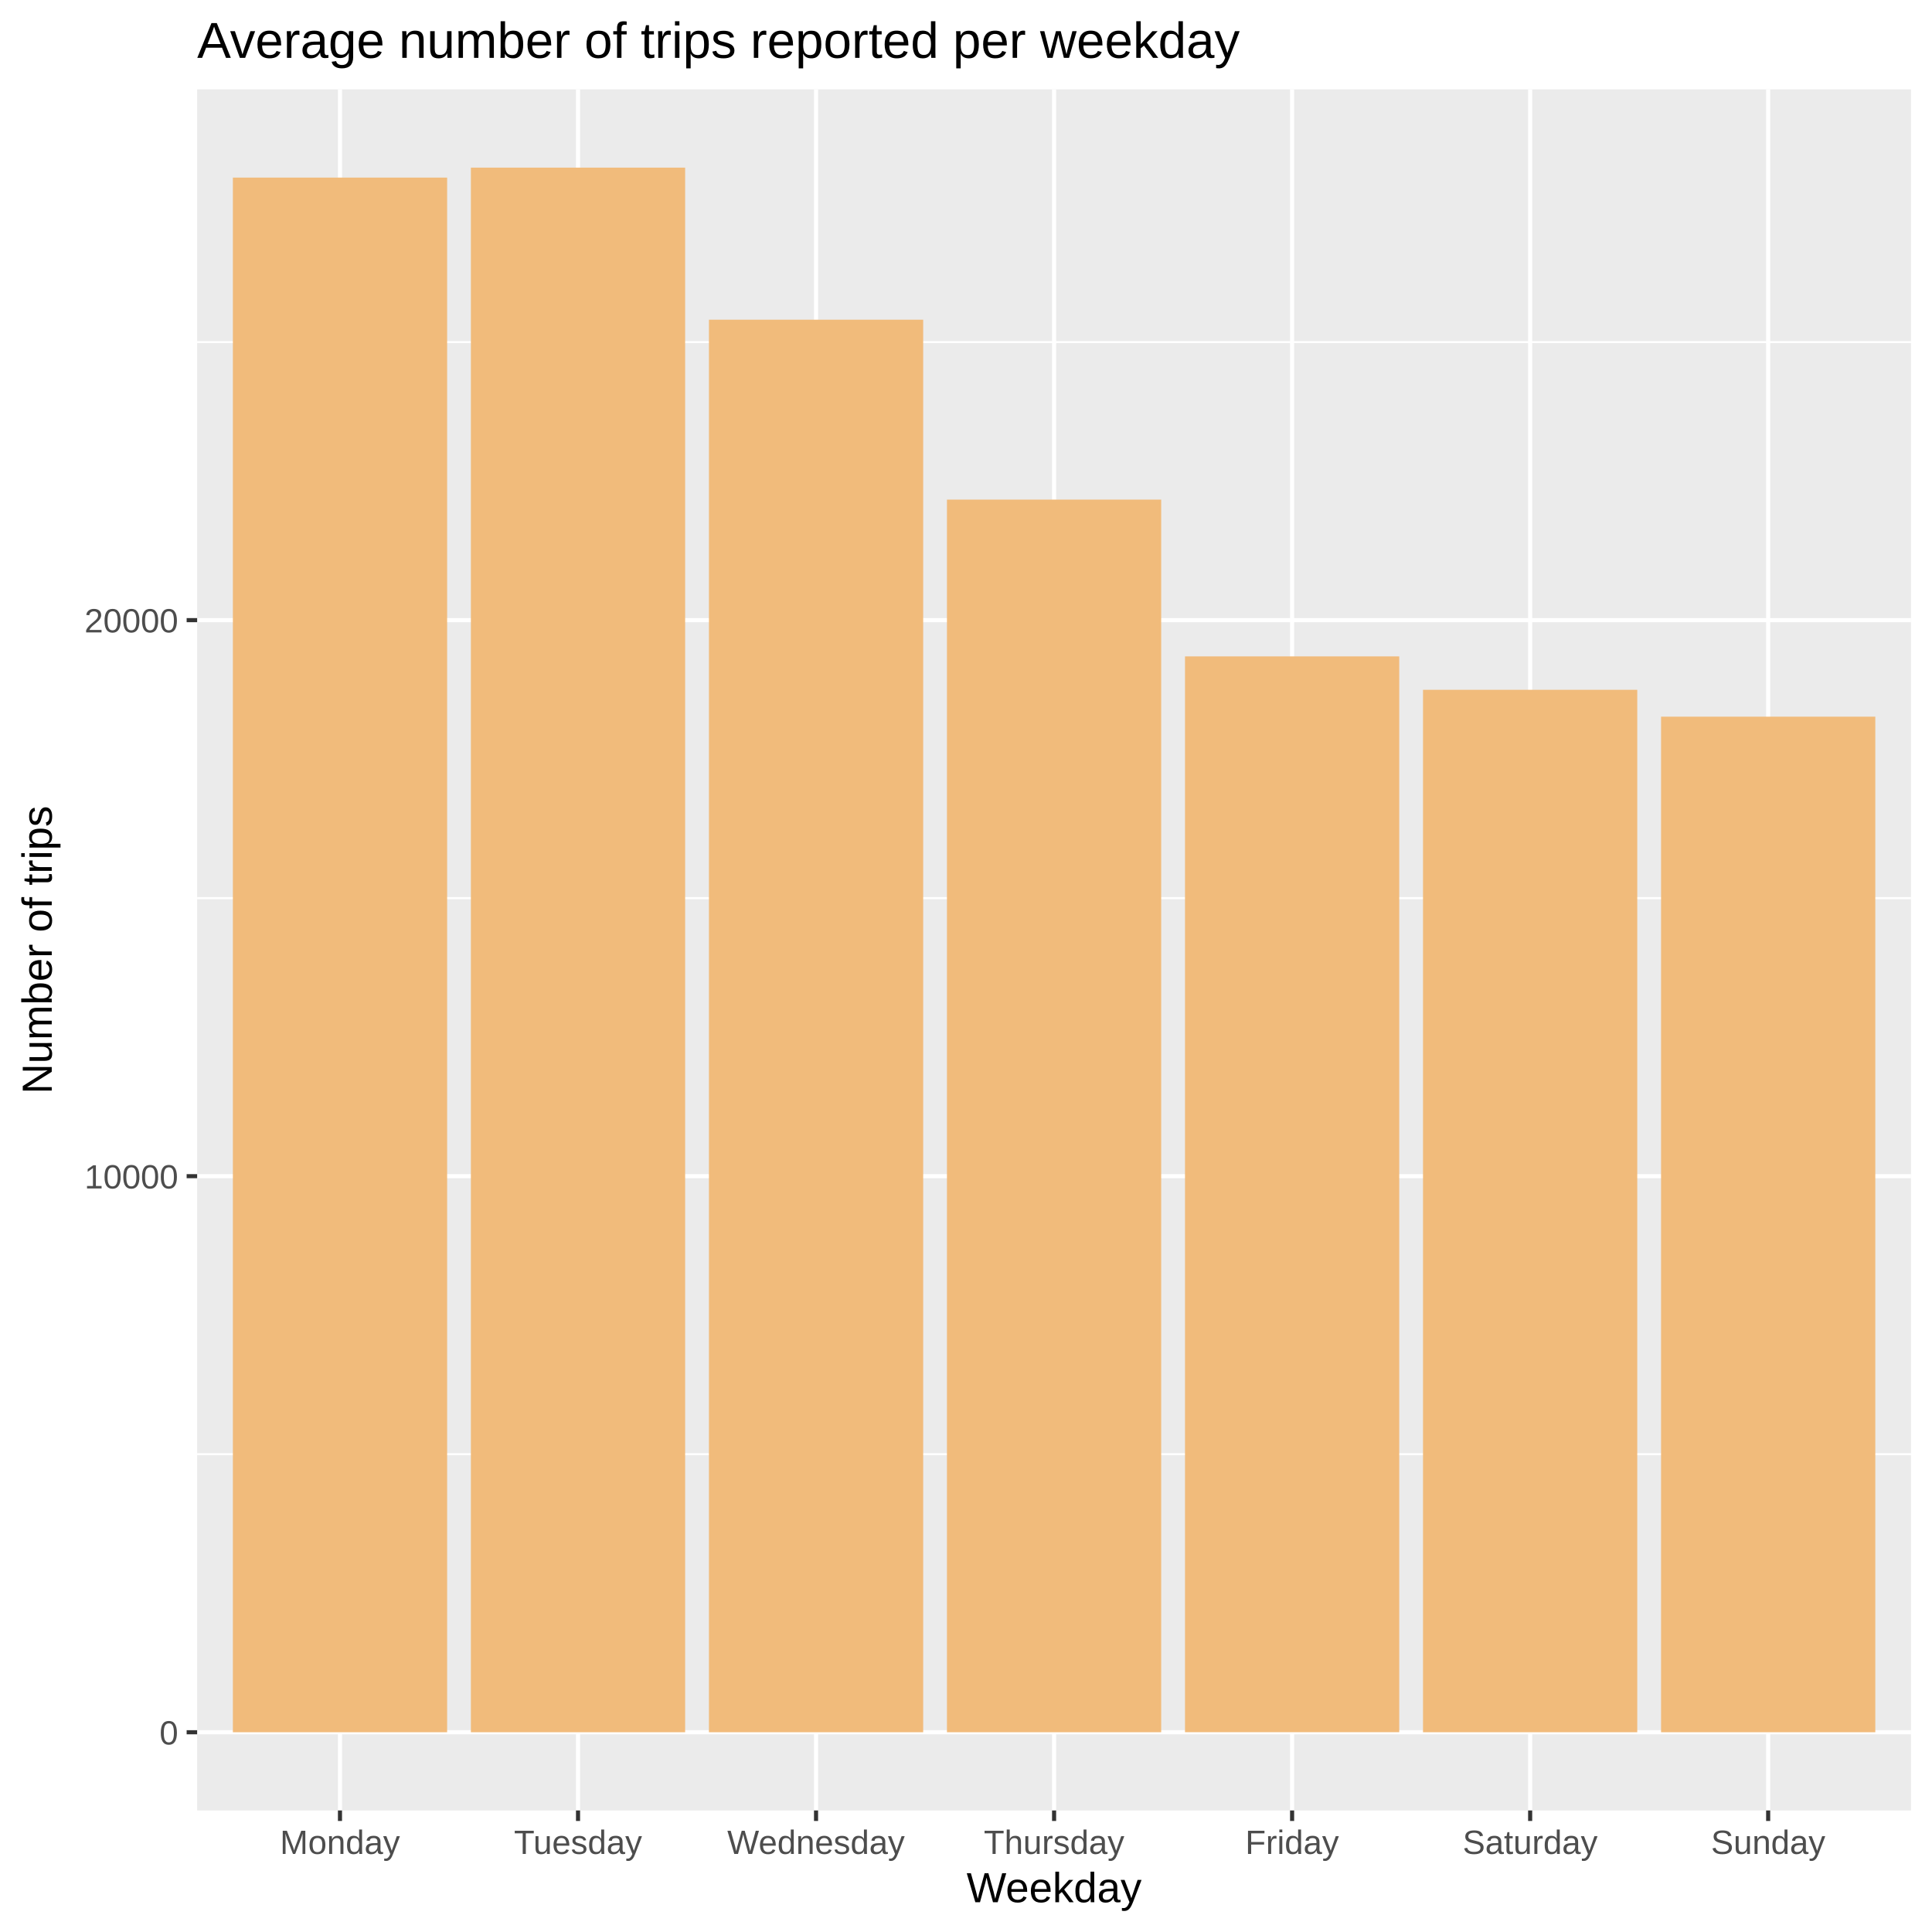
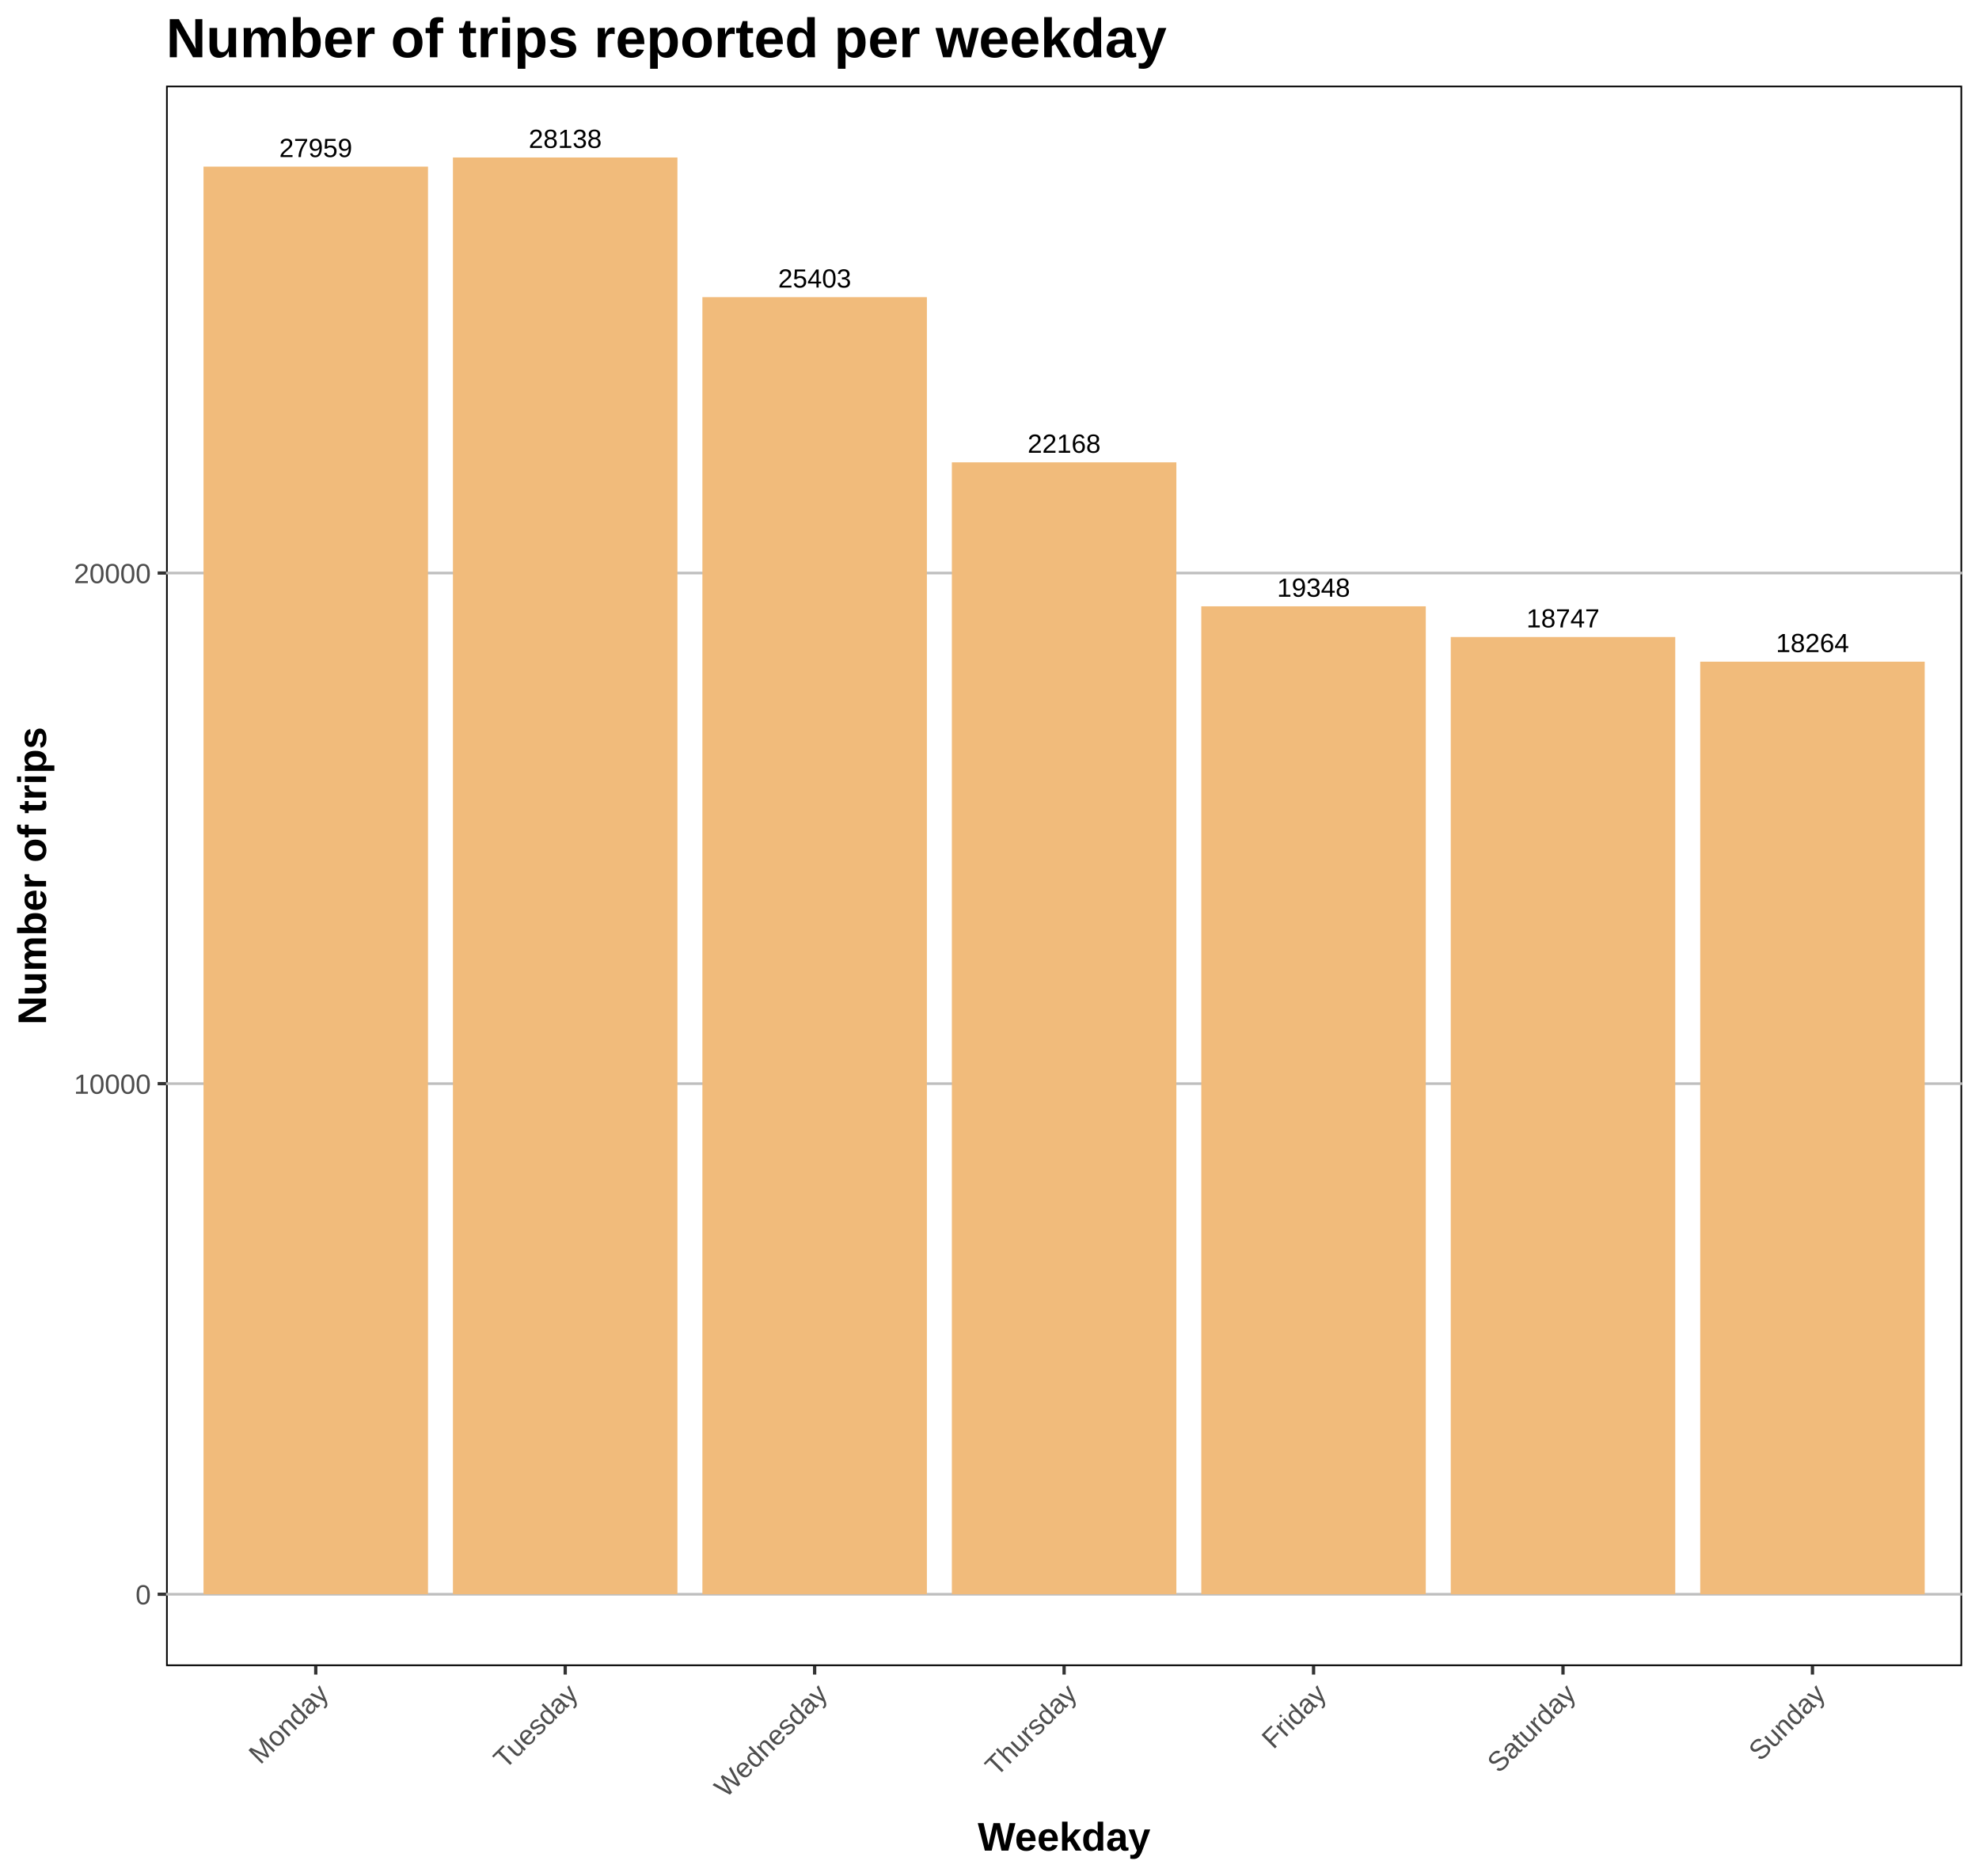
- <svg xmlns="http://www.w3.org/2000/svg" class="svglite" width="504.00pt" height="504.00pt" viewBox="0 0 504.00 504.00">
+ <svg xmlns="http://www.w3.org/2000/svg" class="svglite" width="642.98pt" height="609.49pt" viewBox="0 0 642.98 609.49">
  <defs>
    <style type="text/css">
    .svglite line, .svglite polyline, .svglite polygon, .svglite path, .svglite rect, .svglite circle {
      fill: none;
      stroke: #000000;
      stroke-linecap: round;
      stroke-linejoin: round;
      stroke-miterlimit: 10.00;
    }
    .svglite text {
      white-space: pre;
    }
  </style>
  </defs>
  <rect width="100%" height="100%" style="stroke: none; fill: #FFFFFF;" />
  <defs>
-     <clipPath id="cpMC4wMHw1MDQuMDB8MC4wMHw1MDQuMDA=">
-       <rect x="0.00" y="0.00" width="504.00" height="504.00" />
+     <clipPath id="cpMC4wMHw2NDIuOTh8MC4wMHw2MDkuNDk=">
+       <rect x="0.00" y="0.00" width="642.98" height="609.49" />
    </clipPath>
  </defs>
-   <g clip-path="url(#cpMC4wMHw1MDQuMDB8MC4wMHw1MDQuMDA=)">
-     <rect x="0.00" y="-0" width="504.00" height="504.00" style="stroke-width: 1.07; stroke: #FFFFFF; fill: #FFFFFF;" />
+   <g clip-path="url(#cpMC4wMHw2NDIuOTh8MC4wMHw2MDkuNDk=)">
+     <rect x="0.00" y="0.00" width="642.98" height="609.49" style="stroke-width: 1.07; stroke: #FFFFFF; fill: #FFFFFF;" />
  </g>
  <defs>
-     <clipPath id="cpNTEuNDN8NDk4LjUyfDIzLjMyfDQ3Mi4yOQ==">
-       <rect x="51.43" y="23.32" width="447.09" height="448.97" />
+     <clipPath id="cpNTMuOTZ8NjM3LjUwfDI3LjgzfDU0MS4zNQ==">
+       <rect x="53.96" y="27.83" width="583.54" height="513.52" />
    </clipPath>
  </defs>
-   <g clip-path="url(#cpNTEuNDN8NDk4LjUyfDIzLjMyfDQ3Mi4yOQ==)">
-     <rect x="51.43" y="23.32" width="447.09" height="448.97" style="stroke-width: 1.07; stroke: none; fill: #EBEBEB;" />
-     <polyline points="51.43,379.36 498.52,379.36 " style="stroke-width: 0.53; stroke: #FFFFFF; stroke-linecap: butt;" />
-     <polyline points="51.43,234.30 498.52,234.30 " style="stroke-width: 0.53; stroke: #FFFFFF; stroke-linecap: butt;" />
-     <polyline points="51.43,89.25 498.52,89.25 " style="stroke-width: 0.53; stroke: #FFFFFF; stroke-linecap: butt;" />
-     <polyline points="51.43,451.89 498.52,451.89 " style="stroke-width: 1.07; stroke: #FFFFFF; stroke-linecap: butt;" />
-     <polyline points="51.43,306.83 498.52,306.83 " style="stroke-width: 1.07; stroke: #FFFFFF; stroke-linecap: butt;" />
-     <polyline points="51.43,161.78 498.52,161.78 " style="stroke-width: 1.07; stroke: #FFFFFF; stroke-linecap: butt;" />
-     <polyline points="88.69,472.29 88.69,23.32 " style="stroke-width: 1.07; stroke: #FFFFFF; stroke-linecap: butt;" />
-     <polyline points="150.79,472.29 150.79,23.32 " style="stroke-width: 1.07; stroke: #FFFFFF; stroke-linecap: butt;" />
-     <polyline points="212.88,472.29 212.88,23.32 " style="stroke-width: 1.07; stroke: #FFFFFF; stroke-linecap: butt;" />
-     <polyline points="274.98,472.29 274.98,23.32 " style="stroke-width: 1.07; stroke: #FFFFFF; stroke-linecap: butt;" />
-     <polyline points="337.07,472.29 337.07,23.32 " style="stroke-width: 1.07; stroke: #FFFFFF; stroke-linecap: butt;" />
-     <polyline points="399.17,472.29 399.17,23.32 " style="stroke-width: 1.07; stroke: #FFFFFF; stroke-linecap: butt;" />
-     <polyline points="461.26,472.29 461.26,23.32 " style="stroke-width: 1.07; stroke: #FFFFFF; stroke-linecap: butt;" />
-     <rect x="60.75" y="46.33" width="55.89" height="405.56" style="stroke-width: 1.07; stroke: none; stroke-linecap: butt; stroke-linejoin: miter; fill: #F1BB7B;" />
-     <rect x="122.84" y="43.73" width="55.89" height="408.16" style="stroke-width: 1.07; stroke: none; stroke-linecap: butt; stroke-linejoin: miter; fill: #F1BB7B;" />
-     <rect x="184.94" y="83.40" width="55.89" height="368.49" style="stroke-width: 1.07; stroke: none; stroke-linecap: butt; stroke-linejoin: miter; fill: #F1BB7B;" />
-     <rect x="247.03" y="130.33" width="55.89" height="321.56" style="stroke-width: 1.07; stroke: none; stroke-linecap: butt; stroke-linejoin: miter; fill: #F1BB7B;" />
-     <rect x="309.13" y="171.23" width="55.89" height="280.65" style="stroke-width: 1.07; stroke: none; stroke-linecap: butt; stroke-linejoin: miter; fill: #F1BB7B;" />
-     <rect x="371.22" y="179.95" width="55.89" height="271.94" style="stroke-width: 1.07; stroke: none; stroke-linecap: butt; stroke-linejoin: miter; fill: #F1BB7B;" />
-     <rect x="433.32" y="186.96" width="55.89" height="264.93" style="stroke-width: 1.07; stroke: none; stroke-linecap: butt; stroke-linejoin: miter; fill: #F1BB7B;" />
+   <g clip-path="url(#cpNTMuOTZ8NjM3LjUwfDI3LjgzfDU0MS4zNQ==)">
+     <rect x="53.96" y="27.83" width="583.54" height="513.52" style="stroke-width: 1.07; fill: #FFFFFF;" />
+     <polyline points="53.96,518.00 637.50,518.00 " style="stroke-width: 0.85; stroke: #BEBEBE; stroke-linecap: butt;" />
+     <polyline points="53.96,352.10 637.50,352.10 " style="stroke-width: 0.85; stroke: #BEBEBE; stroke-linecap: butt;" />
+     <polyline points="53.96,186.19 637.50,186.19 " style="stroke-width: 0.85; stroke: #BEBEBE; stroke-linecap: butt;" />
+     <rect x="66.12" y="54.14" width="72.94" height="463.86" style="stroke-width: 1.07; stroke: none; stroke-linecap: butt; stroke-linejoin: miter; fill: #F1BB7B;" />
+     <rect x="147.16" y="51.17" width="72.94" height="466.83" style="stroke-width: 1.07; stroke: none; stroke-linecap: butt; stroke-linejoin: miter; fill: #F1BB7B;" />
+     <rect x="228.21" y="96.55" width="72.94" height="421.46" style="stroke-width: 1.07; stroke: none; stroke-linecap: butt; stroke-linejoin: miter; fill: #F1BB7B;" />
+     <rect x="309.26" y="150.22" width="72.94" height="367.79" style="stroke-width: 1.07; stroke: none; stroke-linecap: butt; stroke-linejoin: miter; fill: #F1BB7B;" />
+     <rect x="390.30" y="197.00" width="72.94" height="321.00" style="stroke-width: 1.07; stroke: none; stroke-linecap: butt; stroke-linejoin: miter; fill: #F1BB7B;" />
+     <rect x="471.35" y="206.98" width="72.94" height="311.03" style="stroke-width: 1.07; stroke: none; stroke-linecap: butt; stroke-linejoin: miter; fill: #F1BB7B;" />
+     <rect x="552.40" y="214.99" width="72.94" height="303.02" style="stroke-width: 1.07; stroke: none; stroke-linecap: butt; stroke-linejoin: miter; fill: #F1BB7B;" />
+     <text x="102.59" y="51.03" text-anchor="middle" style="font-size: 8.54px; font-family: &quot;Arimo&quot;;" textLength="27.14px" lengthAdjust="spacingAndGlyphs">27959</text>
+     <text x="183.64" y="48.06" text-anchor="middle" style="font-size: 8.54px; font-family: &quot;Arimo&quot;;" textLength="27.14px" lengthAdjust="spacingAndGlyphs">28138</text>
+     <text x="264.68" y="93.44" text-anchor="middle" style="font-size: 8.54px; font-family: &quot;Arimo&quot;;" textLength="27.14px" lengthAdjust="spacingAndGlyphs">25403</text>
+     <text x="345.73" y="147.11" text-anchor="middle" style="font-size: 8.54px; font-family: &quot;Arimo&quot;;" textLength="27.14px" lengthAdjust="spacingAndGlyphs">22168</text>
+     <text x="426.78" y="193.89" text-anchor="middle" style="font-size: 8.54px; font-family: &quot;Arimo&quot;;" textLength="27.14px" lengthAdjust="spacingAndGlyphs">19348</text>
+     <text x="507.82" y="203.86" text-anchor="middle" style="font-size: 8.54px; font-family: &quot;Arimo&quot;;" textLength="27.14px" lengthAdjust="spacingAndGlyphs">18747</text>
+     <text x="588.87" y="211.88" text-anchor="middle" style="font-size: 8.54px; font-family: &quot;Arimo&quot;;" textLength="27.14px" lengthAdjust="spacingAndGlyphs">18264</text>
  </g>
-   <g clip-path="url(#cpMC4wMHw1MDQuMDB8MC4wMHw1MDQuMDA=)">
-     <text x="46.50" y="455.09" text-anchor="end" style="font-size: 8.80px;fill: #4D4D4D; font-family: &quot;Arimo&quot;;" textLength="5.59px" lengthAdjust="spacingAndGlyphs">0</text>
-     <text x="46.50" y="310.04" text-anchor="end" style="font-size: 8.80px;fill: #4D4D4D; font-family: &quot;Arimo&quot;;" textLength="27.97px" lengthAdjust="spacingAndGlyphs">10000</text>
-     <text x="46.50" y="164.98" text-anchor="end" style="font-size: 8.80px;fill: #4D4D4D; font-family: &quot;Arimo&quot;;" textLength="27.97px" lengthAdjust="spacingAndGlyphs">20000</text>
-     <polyline points="48.69,451.89 51.43,451.89 " style="stroke-width: 1.07; stroke: #333333; stroke-linecap: butt;" />
-     <polyline points="48.69,306.83 51.43,306.83 " style="stroke-width: 1.07; stroke: #333333; stroke-linecap: butt;" />
-     <polyline points="48.69,161.78 51.43,161.78 " style="stroke-width: 1.07; stroke: #333333; stroke-linecap: butt;" />
-     <polyline points="88.69,475.03 88.69,472.29 " style="stroke-width: 1.07; stroke: #333333; stroke-linecap: butt;" />
-     <polyline points="150.79,475.03 150.79,472.29 " style="stroke-width: 1.07; stroke: #333333; stroke-linecap: butt;" />
-     <polyline points="212.88,475.03 212.88,472.29 " style="stroke-width: 1.07; stroke: #333333; stroke-linecap: butt;" />
-     <polyline points="274.98,475.03 274.98,472.29 " style="stroke-width: 1.07; stroke: #333333; stroke-linecap: butt;" />
-     <polyline points="337.07,475.03 337.07,472.29 " style="stroke-width: 1.07; stroke: #333333; stroke-linecap: butt;" />
-     <polyline points="399.17,475.03 399.17,472.29 " style="stroke-width: 1.07; stroke: #333333; stroke-linecap: butt;" />
-     <polyline points="461.26,475.03 461.26,472.29 " style="stroke-width: 1.07; stroke: #333333; stroke-linecap: butt;" />
-     <text x="88.69" y="483.64" text-anchor="middle" style="font-size: 8.80px;fill: #4D4D4D; font-family: &quot;Arimo&quot;;" textLength="34.73px" lengthAdjust="spacingAndGlyphs">Monday</text>
-     <text x="150.79" y="483.64" text-anchor="middle" style="font-size: 8.80px;fill: #4D4D4D; font-family: &quot;Arimo&quot;;" textLength="35.79px" lengthAdjust="spacingAndGlyphs">Tuesday</text>
-     <text x="212.88" y="483.64" text-anchor="middle" style="font-size: 8.80px;fill: #4D4D4D; font-family: &quot;Arimo&quot;;" textLength="50.94px" lengthAdjust="spacingAndGlyphs">Wednesday</text>
-     <text x="274.98" y="483.64" text-anchor="middle" style="font-size: 8.80px;fill: #4D4D4D; font-family: &quot;Arimo&quot;;" textLength="40.90px" lengthAdjust="spacingAndGlyphs">Thursday</text>
-     <text x="337.07" y="483.64" text-anchor="middle" style="font-size: 8.80px;fill: #4D4D4D; font-family: &quot;Arimo&quot;;" textLength="26.67px" lengthAdjust="spacingAndGlyphs">Friday</text>
-     <text x="399.17" y="483.64" text-anchor="middle" style="font-size: 8.80px;fill: #4D4D4D; font-family: &quot;Arimo&quot;;" textLength="39.65px" lengthAdjust="spacingAndGlyphs">Saturday</text>
-     <text x="461.26" y="483.64" text-anchor="middle" style="font-size: 8.80px;fill: #4D4D4D; font-family: &quot;Arimo&quot;;" textLength="32.92px" lengthAdjust="spacingAndGlyphs">Sunday</text>
-     <text x="274.98" y="496.23" text-anchor="middle" style="font-size: 11.00px; font-family: &quot;Arimo&quot;;" textLength="50.37px" lengthAdjust="spacingAndGlyphs">Weekday</text>
-     <text transform="translate(13.50,247.81) rotate(-90)" text-anchor="middle" style="font-size: 11.00px; font-family: &quot;Arimo&quot;;" textLength="86.40px" lengthAdjust="spacingAndGlyphs">Number of trips</text>
-     <text x="51.43" y="15.10" style="font-size: 13.20px; font-family: &quot;Arimo&quot;;" textLength="310.60px" lengthAdjust="spacingAndGlyphs">Average number of trips reported per weekday</text>
+   <g clip-path="url(#cpMC4wMHw2NDIuOTh8MC4wMHw2MDkuNDk=)">
+     <text x="49.03" y="521.28" text-anchor="end" style="font-size: 9.00px;fill: #4D4D4D; font-family: &quot;Arimo&quot;;" textLength="5.72px" lengthAdjust="spacingAndGlyphs">0</text>
+     <text x="49.03" y="355.38" text-anchor="end" style="font-size: 9.00px;fill: #4D4D4D; font-family: &quot;Arimo&quot;;" textLength="28.62px" lengthAdjust="spacingAndGlyphs">10000</text>
+     <text x="49.03" y="189.47" text-anchor="end" style="font-size: 9.00px;fill: #4D4D4D; font-family: &quot;Arimo&quot;;" textLength="28.62px" lengthAdjust="spacingAndGlyphs">20000</text>
+     <polyline points="51.22,518.00 53.96,518.00 " style="stroke-width: 1.07; stroke: #333333; stroke-linecap: butt;" />
+     <polyline points="51.22,352.10 53.96,352.10 " style="stroke-width: 1.07; stroke: #333333; stroke-linecap: butt;" />
+     <polyline points="51.22,186.19 53.96,186.19 " style="stroke-width: 1.07; stroke: #333333; stroke-linecap: butt;" />
+     <polyline points="102.59,544.09 102.59,541.35 " style="stroke-width: 1.07; stroke: #333333; stroke-linecap: butt;" />
+     <polyline points="183.64,544.09 183.64,541.35 " style="stroke-width: 1.07; stroke: #333333; stroke-linecap: butt;" />
+     <polyline points="264.68,544.09 264.68,541.35 " style="stroke-width: 1.07; stroke: #333333; stroke-linecap: butt;" />
+     <polyline points="345.73,544.09 345.73,541.35 " style="stroke-width: 1.07; stroke: #333333; stroke-linecap: butt;" />
+     <polyline points="426.78,544.09 426.78,541.35 " style="stroke-width: 1.07; stroke: #333333; stroke-linecap: butt;" />
+     <polyline points="507.82,544.09 507.82,541.35 " style="stroke-width: 1.07; stroke: #333333; stroke-linecap: butt;" />
+     <polyline points="588.87,544.09 588.87,541.35 " style="stroke-width: 1.07; stroke: #333333; stroke-linecap: butt;" />
+     <text transform="translate(107.23,550.92) rotate(-45)" text-anchor="end" style="font-size: 9.00px;fill: #4D4D4D; font-family: &quot;Arimo&quot;;" textLength="35.52px" lengthAdjust="spacingAndGlyphs">Monday</text>
+     <text transform="translate(188.27,550.92) rotate(-45)" text-anchor="end" style="font-size: 9.00px;fill: #4D4D4D; font-family: &quot;Arimo&quot;;" textLength="36.61px" lengthAdjust="spacingAndGlyphs">Tuesday</text>
+     <text transform="translate(269.32,550.92) rotate(-45)" text-anchor="end" style="font-size: 9.00px;fill: #4D4D4D; font-family: &quot;Arimo&quot;;" textLength="52.10px" lengthAdjust="spacingAndGlyphs">Wednesday</text>
+     <text transform="translate(350.37,550.92) rotate(-45)" text-anchor="end" style="font-size: 9.00px;fill: #4D4D4D; font-family: &quot;Arimo&quot;;" textLength="41.85px" lengthAdjust="spacingAndGlyphs">Thursday</text>
+     <text transform="translate(431.41,550.92) rotate(-45)" text-anchor="end" style="font-size: 9.00px;fill: #4D4D4D; font-family: &quot;Arimo&quot;;" textLength="27.27px" lengthAdjust="spacingAndGlyphs">Friday</text>
+     <text transform="translate(512.46,550.92) rotate(-45)" text-anchor="end" style="font-size: 9.00px;fill: #4D4D4D; font-family: &quot;Arimo&quot;;" textLength="40.55px" lengthAdjust="spacingAndGlyphs">Saturday</text>
+     <text transform="translate(593.51,550.92) rotate(-45)" text-anchor="end" style="font-size: 9.00px;fill: #4D4D4D; font-family: &quot;Arimo&quot;;" textLength="33.67px" lengthAdjust="spacingAndGlyphs">Sunday</text>
+     <text x="345.73" y="601.30" text-anchor="middle" style="font-size: 13.00px; font-weight: bold; font-family: &quot;Arimo&quot;;" textLength="66.33px" lengthAdjust="spacingAndGlyphs">Weekday</text>
+     <text transform="translate(14.96,284.59) rotate(-90)" text-anchor="middle" style="font-size: 13.00px; font-weight: bold; font-family: &quot;Arimo&quot;;" textLength="116.02px" lengthAdjust="spacingAndGlyphs">Number of trips</text>
+     <text x="53.96" y="18.61" style="font-size: 18.00px; font-weight: bold; font-family: &quot;Arimo&quot;;" textLength="391.54px" lengthAdjust="spacingAndGlyphs">Number of trips reported per weekday</text>
  </g>
</svg>
